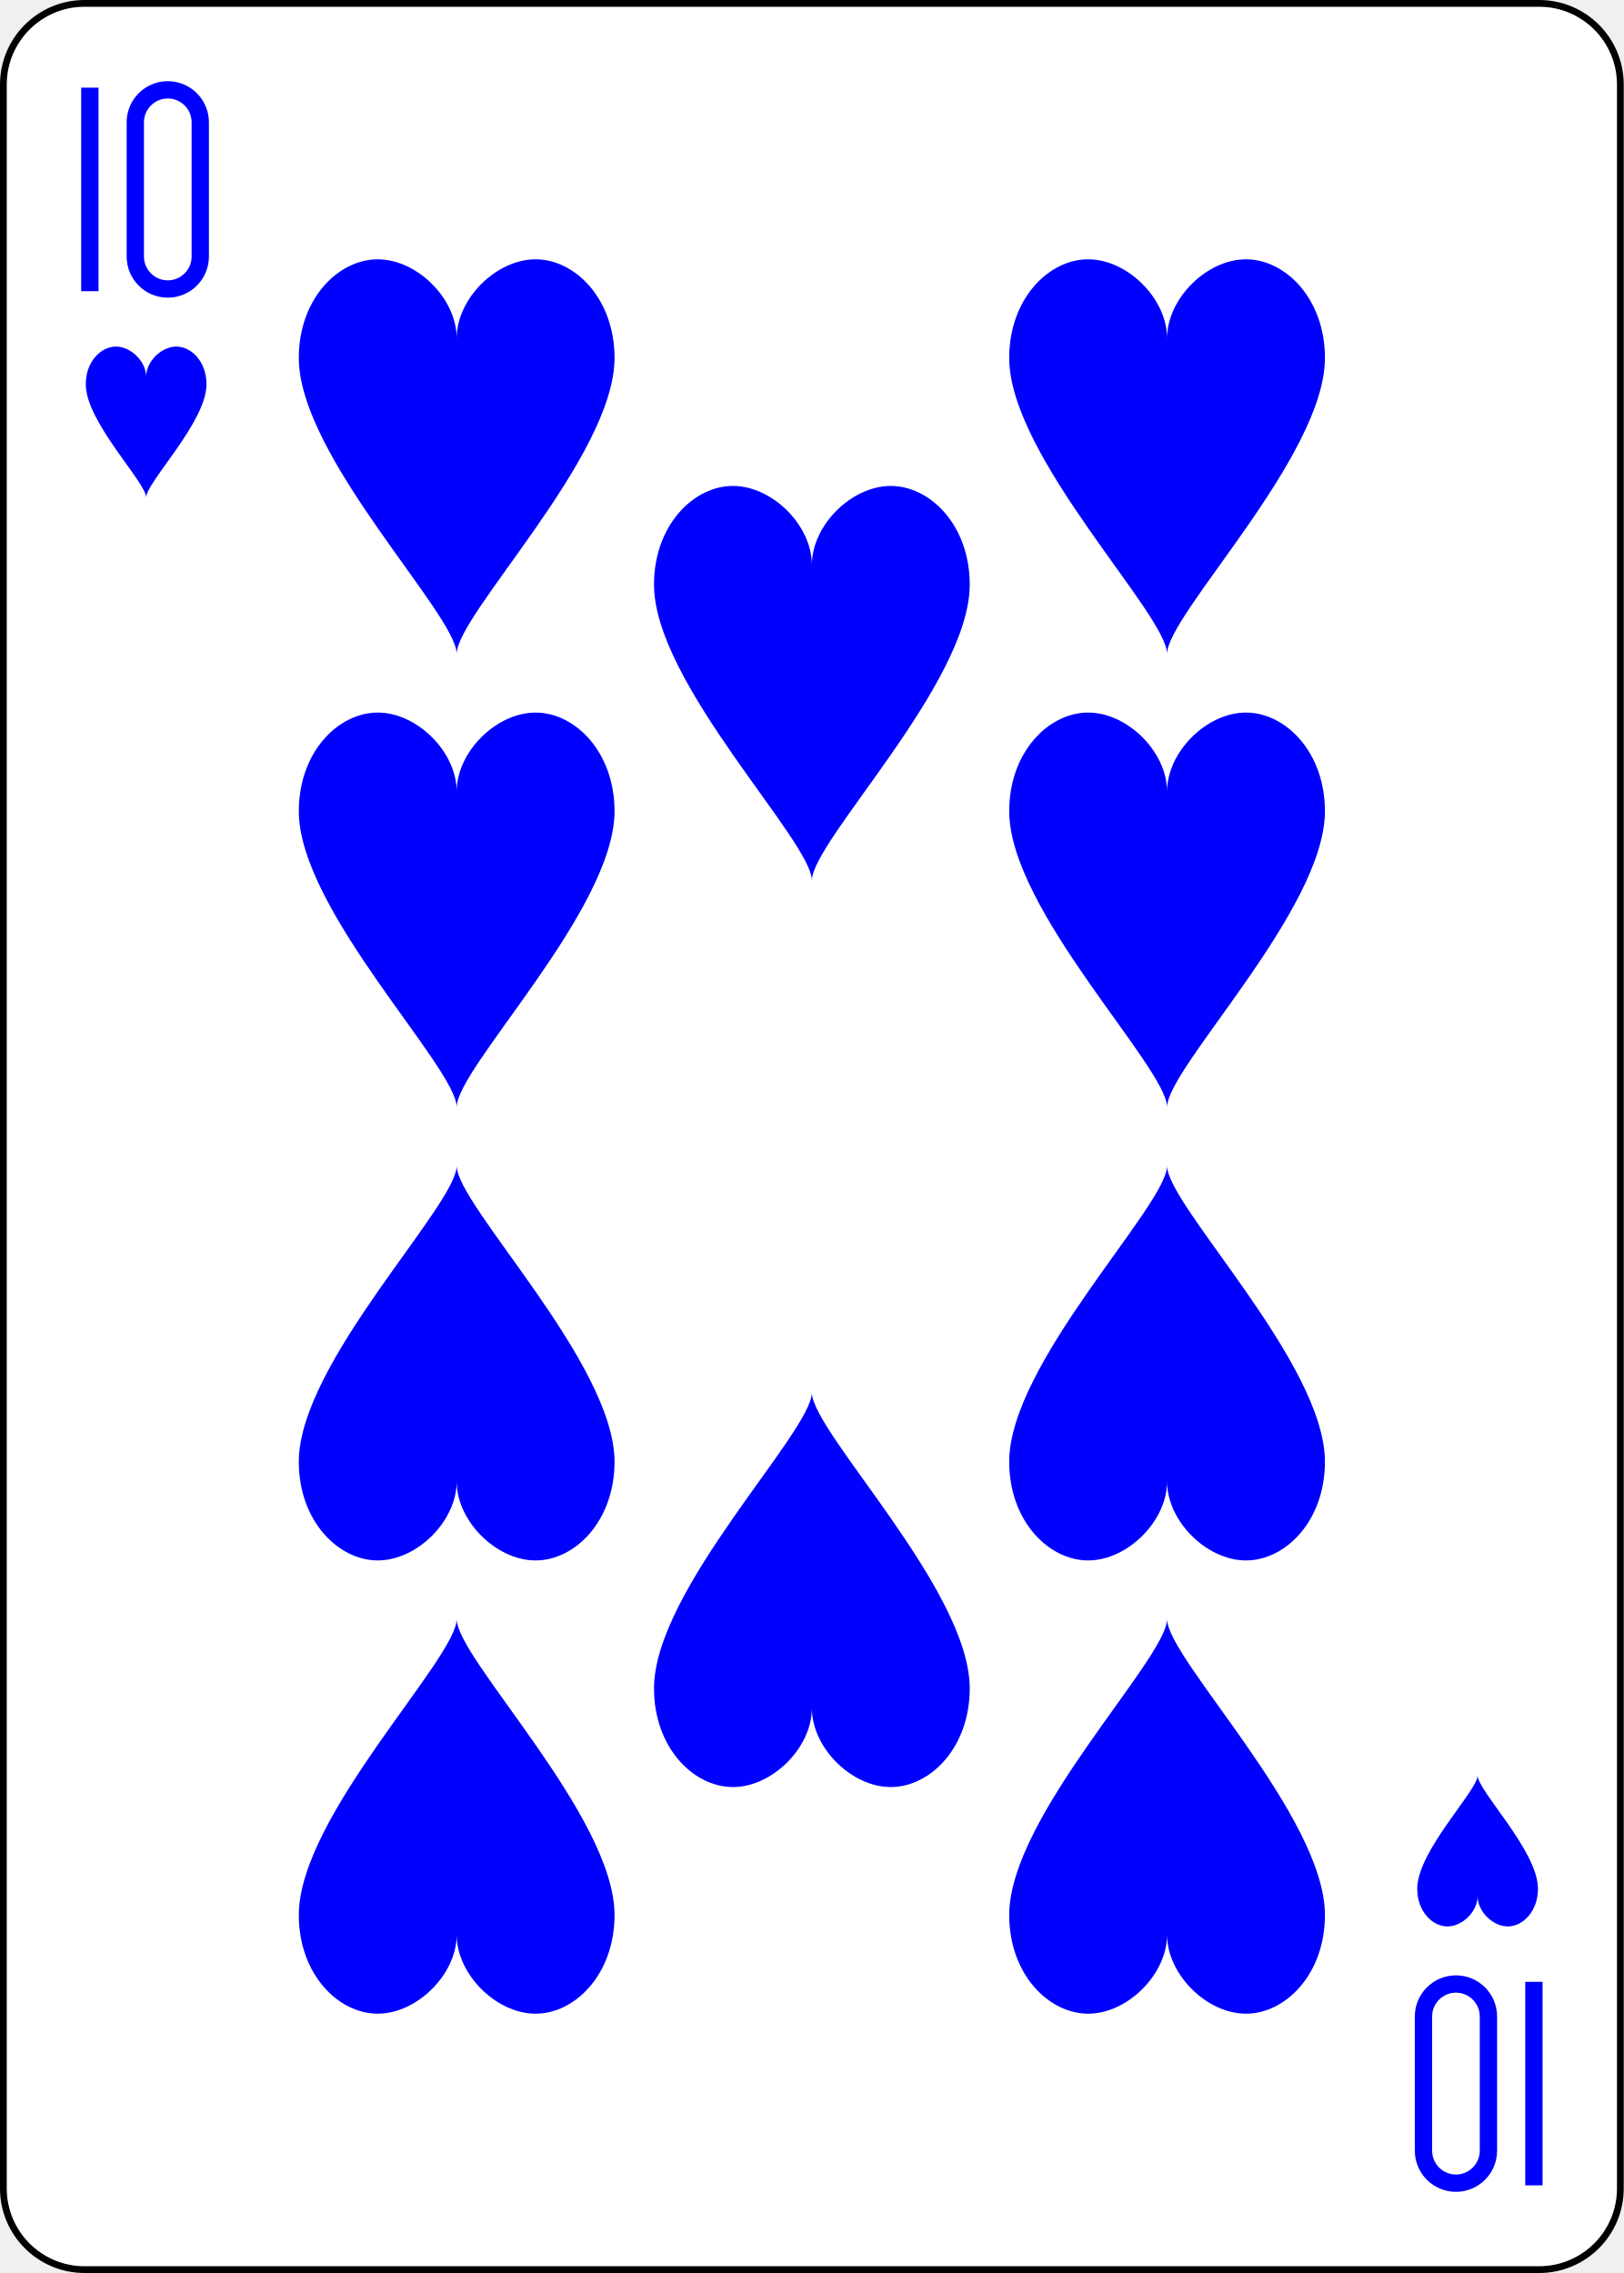
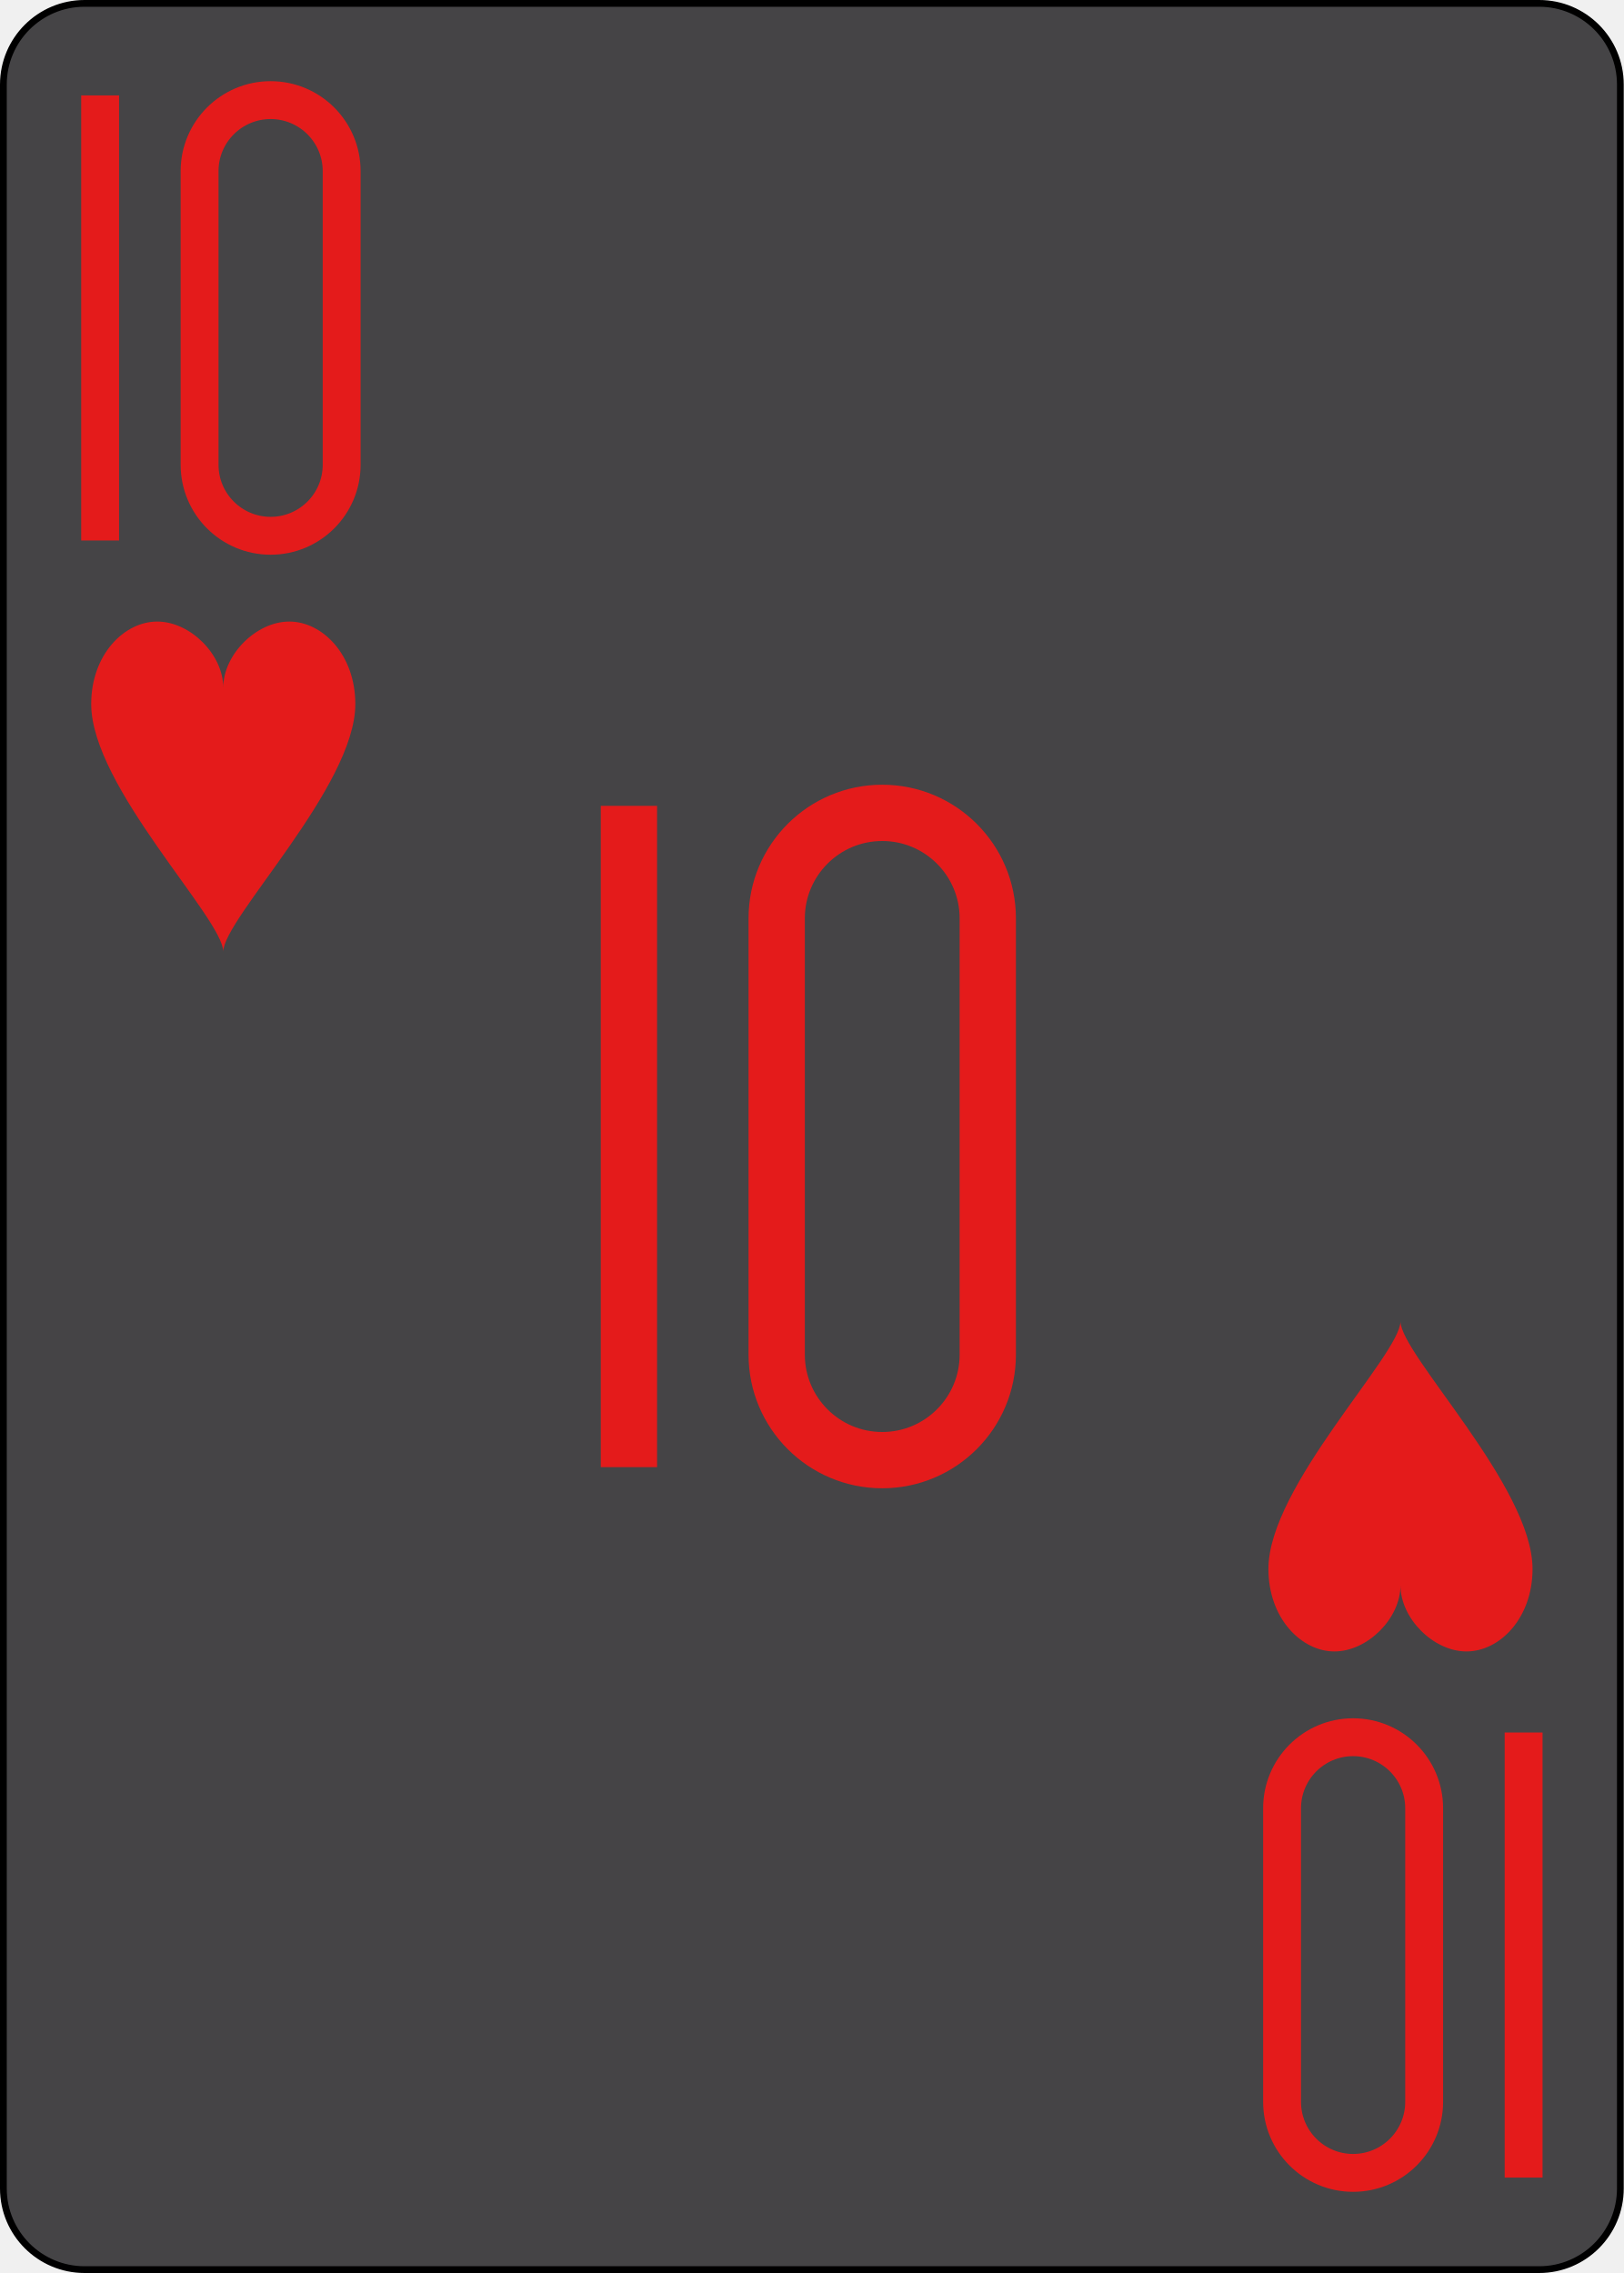
<svg xmlns="http://www.w3.org/2000/svg" xmlns:xlink="http://www.w3.org/1999/xlink" class="card" face="TH" height="3.5in" preserveAspectRatio="none" viewBox="-120 -168 240 336" width="2.5in">
  <defs>
    <symbol id="SHT" viewBox="-600 -600 1200 1200" preserveAspectRatio="xMinYMid">
-       <path d="M0 -300C0 -400 100 -500 200 -500C300 -500 400 -400 400 -250C400 0 0 400 0 500C0 400 -400 0 -400 -250C-400 -400 -300 -500 -200 -500C-100 -500 0 -400 -0 -300Z" fill="blue" />
+       <path d="M0 -300C0 -400 100 -500 200 -500C300 -500 400 -400 400 -250C400 0 0 400 0 500C0 400 -400 0 -400 -250C-400 -400 -300 -500 -200 -500C-100 -500 0 -400 -0 -300Z" fill="#e41b1b" />
    </symbol>
    <symbol id="VHT" viewBox="-500 -500 1000 1000" preserveAspectRatio="xMinYMid">
-       <path d="M-260 430L-260 -430M-50 0L-50 -310A150 150 0 0 1 250 -310L250 310A150 150 0 0 1 -50 310Z" stroke="blue" stroke-width="80" stroke-linecap="square" stroke-miterlimit="1.5" fill="none" />
+       <path d="M-260 430L-260 -430M-50 0L-50 -310A150 150 0 0 1 250 -310L250 310A150 150 0 0 1 -50 310Z" stroke="#e41b1b" stroke-width="80" stroke-linecap="square" stroke-miterlimit="1.5" fill="none" />
    </symbol>
  </defs>
-   <rect width="239" height="335" x="-119.5" y="-167.5" rx="12" ry="12" fill="white" stroke="black" />
-   <use xlink:href="#VHT" height="32" width="32" x="-114.4" y="-156" />
-   <use xlink:href="#SHT" height="26.769" width="26.769" x="-111.784" y="-119" />
-   <use xlink:href="#SHT" height="70" width="70" x="-87.501" y="-135.501" />
-   <use xlink:href="#SHT" height="70" width="70" x="17.501" y="-135.501" />
-   <use xlink:href="#SHT" height="70" width="70" x="-87.501" y="-68.5" />
-   <use xlink:href="#SHT" height="70" width="70" x="17.501" y="-68.5" />
-   <use xlink:href="#SHT" height="70" width="70" x="-35" y="-102" />
+   <rect width="239" height="335" x="-119.5" y="-167.5" rx="12" ry="12" fill="#454446" stroke="black" />
+   <use xlink:href="#VHT" height="70" width="70" x="-122" y="-156" />
+   <use xlink:href="#SHT" height="58.558" width="58.558" x="-116.279" y="-81" />
+   <use xlink:href="#VHT" height="104" width="104" x="-52" y="-52" />
  <g transform="rotate(180)">
-     <use xlink:href="#VHT" height="32" width="32" x="-114.4" y="-156" />
-     <use xlink:href="#SHT" height="26.769" width="26.769" x="-111.784" y="-119" />
-     <use xlink:href="#SHT" height="70" width="70" x="-87.501" y="-135.501" />
-     <use xlink:href="#SHT" height="70" width="70" x="17.501" y="-135.501" />
-     <use xlink:href="#SHT" height="70" width="70" x="-87.501" y="-68.5" />
-     <use xlink:href="#SHT" height="70" width="70" x="17.501" y="-68.5" />
-     <use xlink:href="#SHT" height="70" width="70" x="-35" y="-102" />
+     <use xlink:href="#VHT" height="70" width="70" x="-122" y="-156" />
+     <use xlink:href="#SHT" height="58.558" width="58.558" x="-116.279" y="-81" />
  </g>
</svg>
